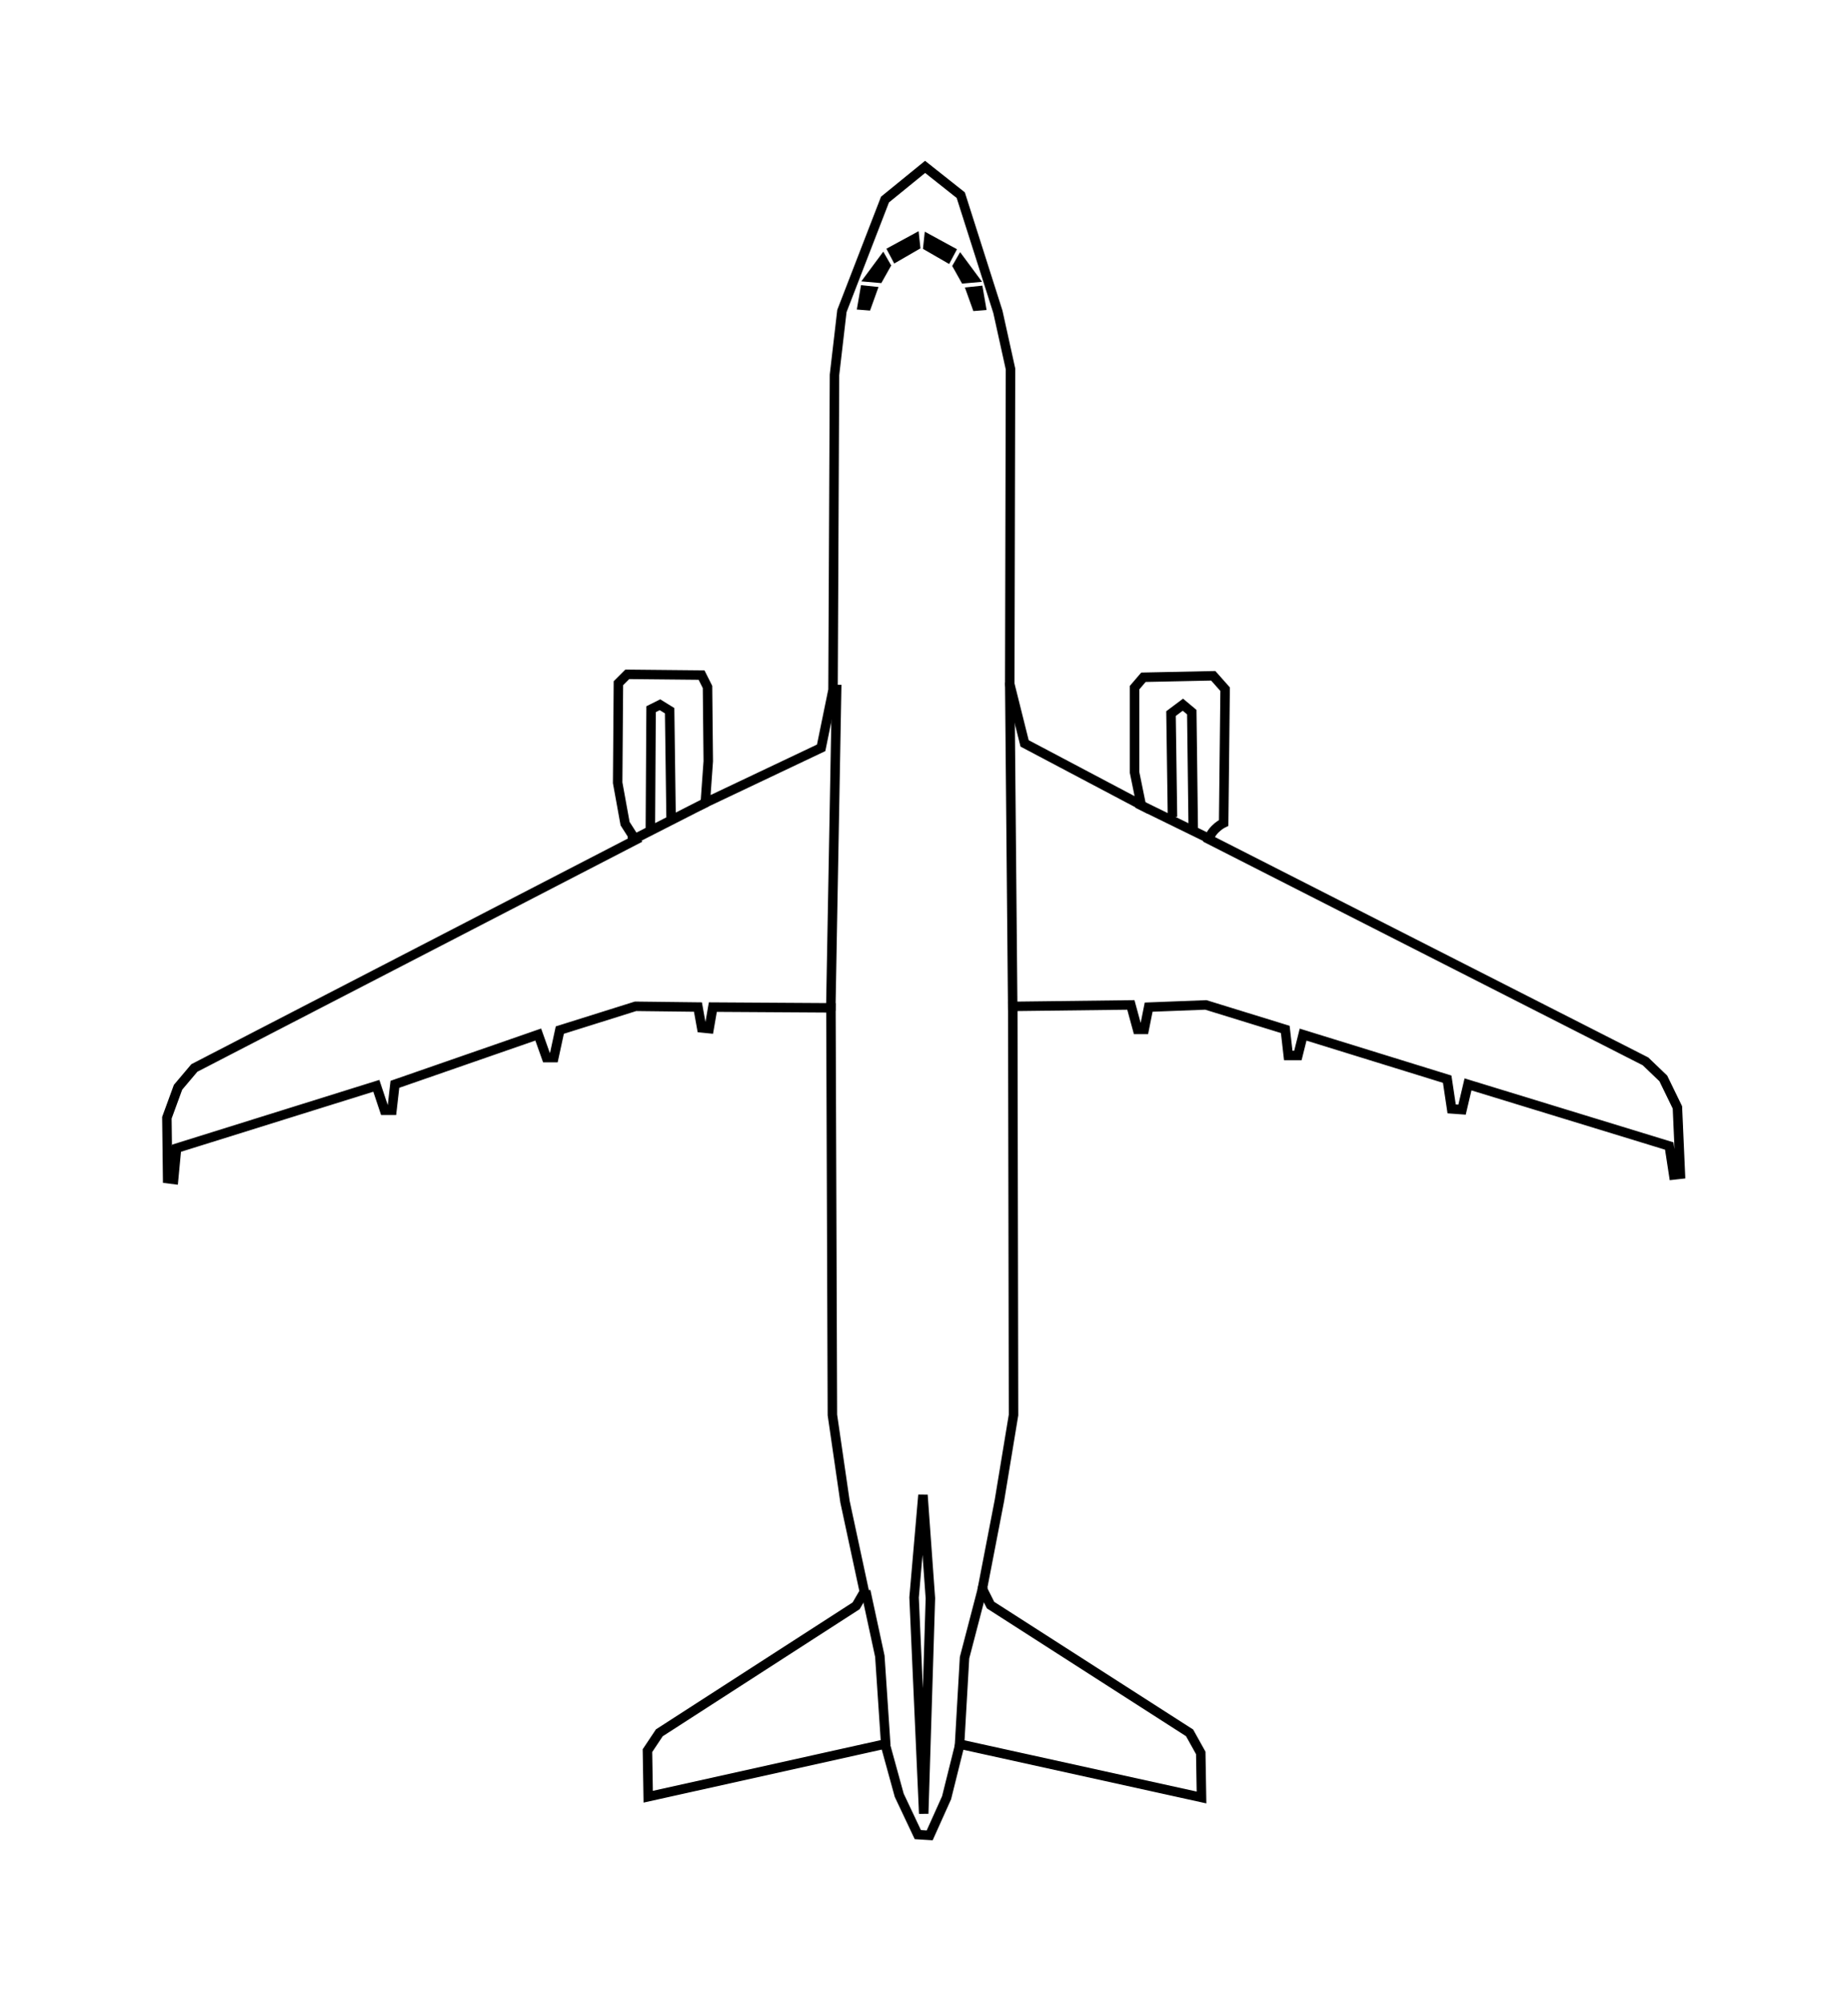
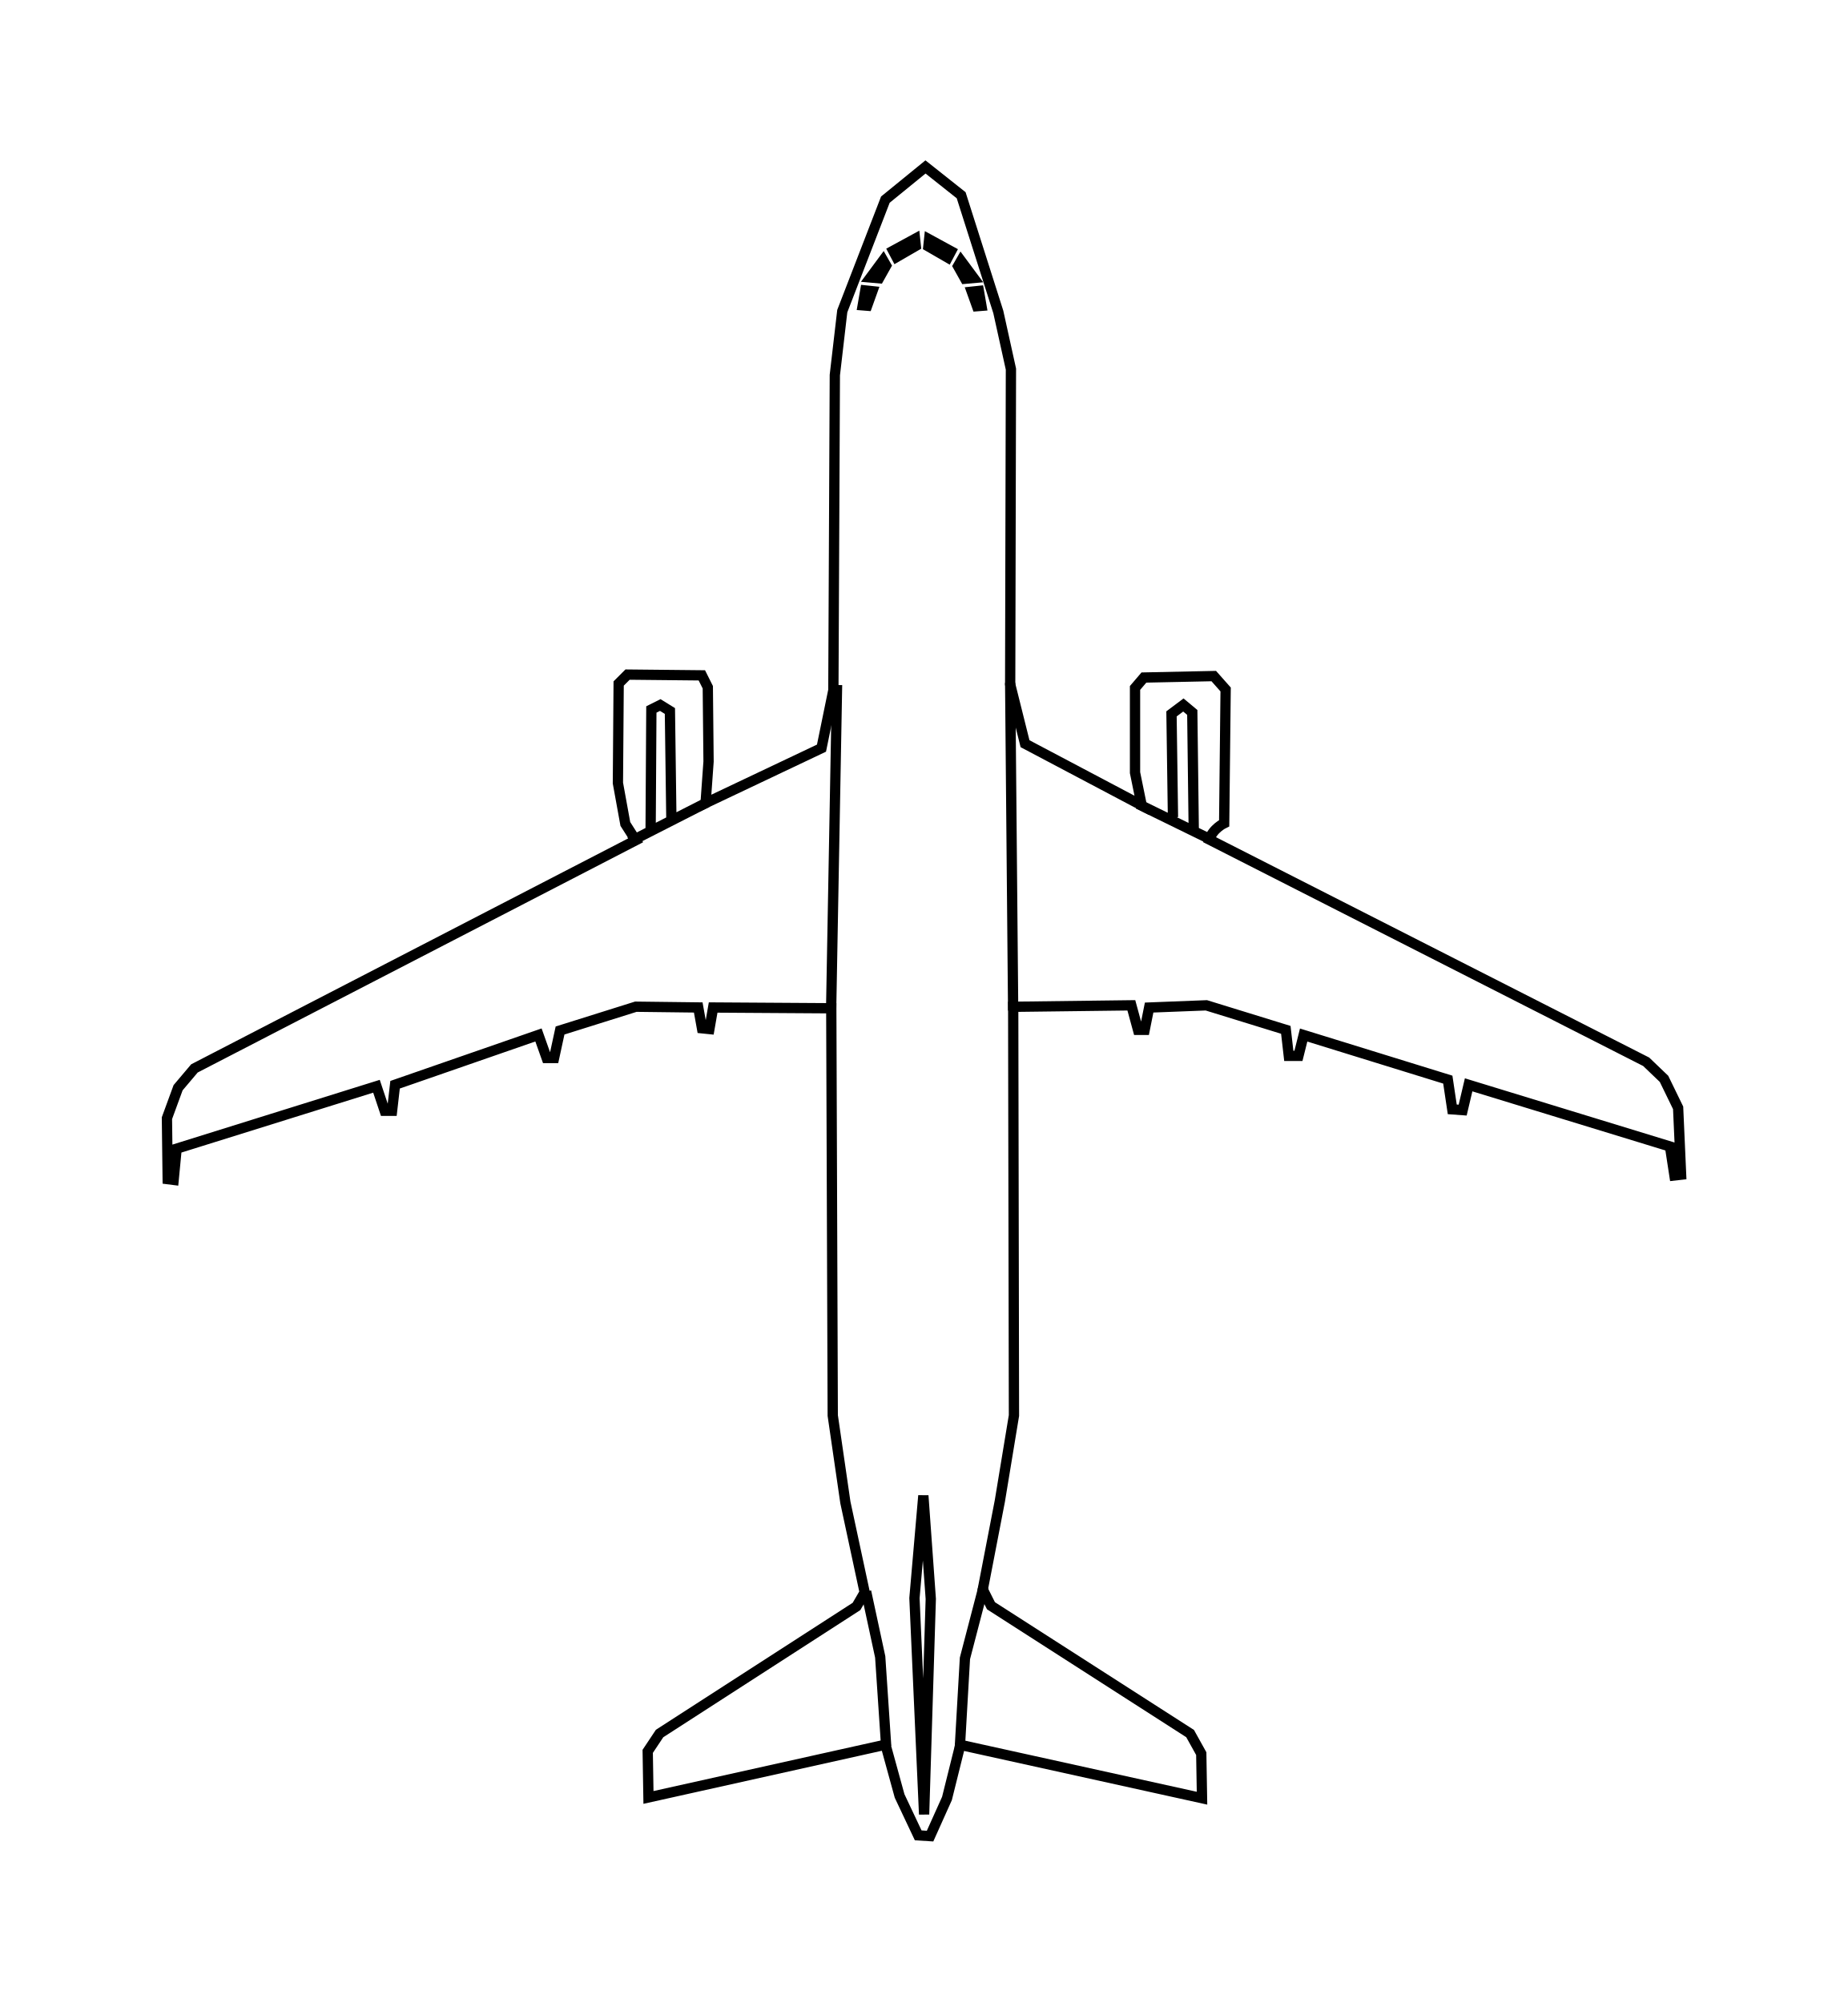
- <svg xmlns="http://www.w3.org/2000/svg" width="136.65" height="148.08" viewBox="-3.702 -3.685 41.547 45.022" version="1.1" id="svg1542">
+ <svg xmlns="http://www.w3.org/2000/svg" width="126.1" height="136.65" viewBox="-3.702 -3.685 41.547 45.022" version="1.1" id="svg1542">
  <defs id="defs1536" />
  <g id="layer4" style="display:inline">
-     <path style="fill:none;stroke:#000000;stroke-width:0.213px;stroke-linecap:butt;stroke-linejoin:miter;stroke-opacity:1" d="m 17.105,0.067 -0.902,0.735 -0.969,2.506 -0.167,1.437 -0.033,7.083 -0.267,1.303 -2.606,1.236 0.067,-0.935 -0.017,-1.67 -0.134,-0.267 -1.67,-0.017 -0.2,0.2 -0.017,2.238 0.167,0.919 0.234,0.367 -9.922,5.128 -0.367,0.434 -0.251,0.685 0.017,1.37 0.134,0.017 0.067,-0.702 4.493,-1.403 0.184,0.551 0.167,1e-6 0.067,-0.585 3.224,-1.119 0.184,0.518 0.167,-1e-6 0.134,-0.618 1.704,-0.535 1.403,0.017 0.084,0.468 0.167,0.017 0.084,-0.484 2.656,0.017 0.033,9.154 0.284,1.954 0.434,2.021 -0.184,0.317 -4.427,2.856 -0.267,0.401 0.017,1.036 5.329,-1.186 0.317,1.153 0.418,0.885 0.267,0.017 0.38,-0.846 0.3,-1.205 5.434,1.199 -0.017,-1.002 -0.251,-0.451 -4.477,-2.873 -0.184,-0.367 0.384,-1.988 0.317,-1.921 -0.017,-9.187 2.656,-0.033 0.15,0.551 h 0.15 l 0.1,-0.501 1.286,-0.05 1.787,0.551 0.067,0.585 0.217,-3e-6 0.117,-0.468 3.241,1.002 0.1,0.668 0.234,0.017 0.134,-0.568 4.527,1.386 0.1,0.651 0.15,-0.017 -0.067,-1.503 -0.317,-0.651 -0.401,-0.384 -9.822,-4.995 c 0.08,-0.248 0.334,-0.367 0.334,-0.367 l 0.033,-3.007 -0.267,-0.301 -1.57,0.033 -0.2,0.234 10e-7,1.904 0.15,0.735 -2.623,-1.386 -0.334,-1.336 0.017,-7.083 -0.284,-1.286 -0.835,-2.623 z" id="path2596" />
+     <path style="fill:none;stroke:#000000;stroke-width:0.231px;stroke-linecap:butt;stroke-linejoin:miter;stroke-opacity:1" d="m 17.105,0.067 -0.902,0.735 -0.969,2.506 -0.167,1.437 -0.033,7.083 -0.267,1.303 -2.606,1.236 0.067,-0.935 -0.017,-1.67 -0.134,-0.267 -1.67,-0.017 -0.2,0.2 -0.017,2.238 0.167,0.919 0.234,0.367 -9.922,5.128 -0.367,0.434 -0.251,0.685 0.017,1.37 0.134,0.017 0.067,-0.702 4.493,-1.403 0.184,0.551 0.167,1e-6 0.067,-0.585 3.224,-1.119 0.184,0.518 0.167,-1e-6 0.134,-0.618 1.704,-0.535 1.403,0.017 0.084,0.468 0.167,0.017 0.084,-0.484 2.656,0.017 0.033,9.154 0.284,1.954 0.434,2.021 -0.184,0.317 -4.427,2.856 -0.267,0.401 0.017,1.036 5.329,-1.186 0.317,1.153 0.418,0.885 0.267,0.017 0.38,-0.846 0.3,-1.205 5.434,1.199 -0.017,-1.002 -0.251,-0.451 -4.477,-2.873 -0.184,-0.367 0.384,-1.988 0.317,-1.921 -0.017,-9.187 2.656,-0.033 0.15,0.551 h 0.15 l 0.1,-0.501 1.286,-0.05 1.787,0.551 0.067,0.585 0.217,-3e-6 0.117,-0.468 3.241,1.002 0.1,0.668 0.234,0.017 0.134,-0.568 4.527,1.386 0.1,0.651 0.15,-0.017 -0.067,-1.503 -0.317,-0.651 -0.401,-0.384 -9.822,-4.995 c 0.08,-0.248 0.334,-0.367 0.334,-0.367 l 0.033,-3.007 -0.267,-0.301 -1.57,0.033 -0.2,0.234 10e-7,1.904 0.15,0.735 -2.623,-1.386 -0.334,-1.336 0.017,-7.083 -0.284,-1.286 -0.835,-2.623 z" id="path2596" />
  </g>
  <g id="layer7">
-     <path id="path3370" style="fill:none;stroke:#000000;stroke-width:0.213px;stroke-linecap:butt;stroke-linejoin:miter;stroke-opacity:1" d="m 17.057,29.932 -0.2,2.305 0.217,4.861 0.15,-4.844 z m 1.353,2.055 -0.418,1.604 -0.117,2.038 m -2.105,-3.541 0.317,1.47 0.134,2.005 m 6.448,-20.88 -0.033,-2.322 0.267,-0.2 0.2,0.167 0.033,2.623 m -12.211,0.084 0.017,-2.773 0.2,-0.1 0.217,0.134 0.033,2.439 m 10.49,-0.351 1.604,0.785 m -13.029,0.067 1.737,-0.885 m 6.815,-2.689 0.067,7.367 m -3.959,-7.317 -0.134,7.333 m 2.696,-17.083 -0.075,0.142 -0.434,-0.251 0.017,-0.159 z m 0.509,0.601 -0.192,0.017 -0.159,-0.284 0.067,-0.117 z m 0.175,0.626 -0.1,0.008 -0.117,-0.326 0.159,-0.017 z m -1.985,-1.238 0.075,0.142 0.434,-0.251 -0.017,-0.159 z m -0.509,0.601 0.192,0.017 0.159,-0.284 -0.067,-0.117 z m -0.175,0.626 0.1,0.008 0.117,-0.326 -0.159,-0.017 z" />
+     <path id="path3370" style="fill:none;stroke:#000000;stroke-width:0.231px;stroke-linecap:butt;stroke-linejoin:miter;stroke-opacity:1" d="m 17.057,29.932 -0.2,2.305 0.217,4.861 0.15,-4.844 z m 1.353,2.055 -0.418,1.604 -0.117,2.038 m -2.105,-3.541 0.317,1.47 0.134,2.005 m 6.448,-20.88 -0.033,-2.322 0.267,-0.2 0.2,0.167 0.033,2.623 m -12.211,0.084 0.017,-2.773 0.2,-0.1 0.217,0.134 0.033,2.439 m 10.49,-0.351 1.604,0.785 m -13.029,0.067 1.737,-0.885 m 6.815,-2.689 0.067,7.367 m -3.959,-7.317 -0.134,7.333 m 2.696,-17.083 -0.075,0.142 -0.434,-0.251 0.017,-0.159 z m 0.509,0.601 -0.192,0.017 -0.159,-0.284 0.067,-0.117 z m 0.175,0.626 -0.1,0.008 -0.117,-0.326 0.159,-0.017 z m -1.985,-1.238 0.075,0.142 0.434,-0.251 -0.017,-0.159 z m -0.509,0.601 0.192,0.017 0.159,-0.284 -0.067,-0.117 z m -0.175,0.626 0.1,0.008 0.117,-0.326 -0.159,-0.017 z" />
  </g>
</svg>
